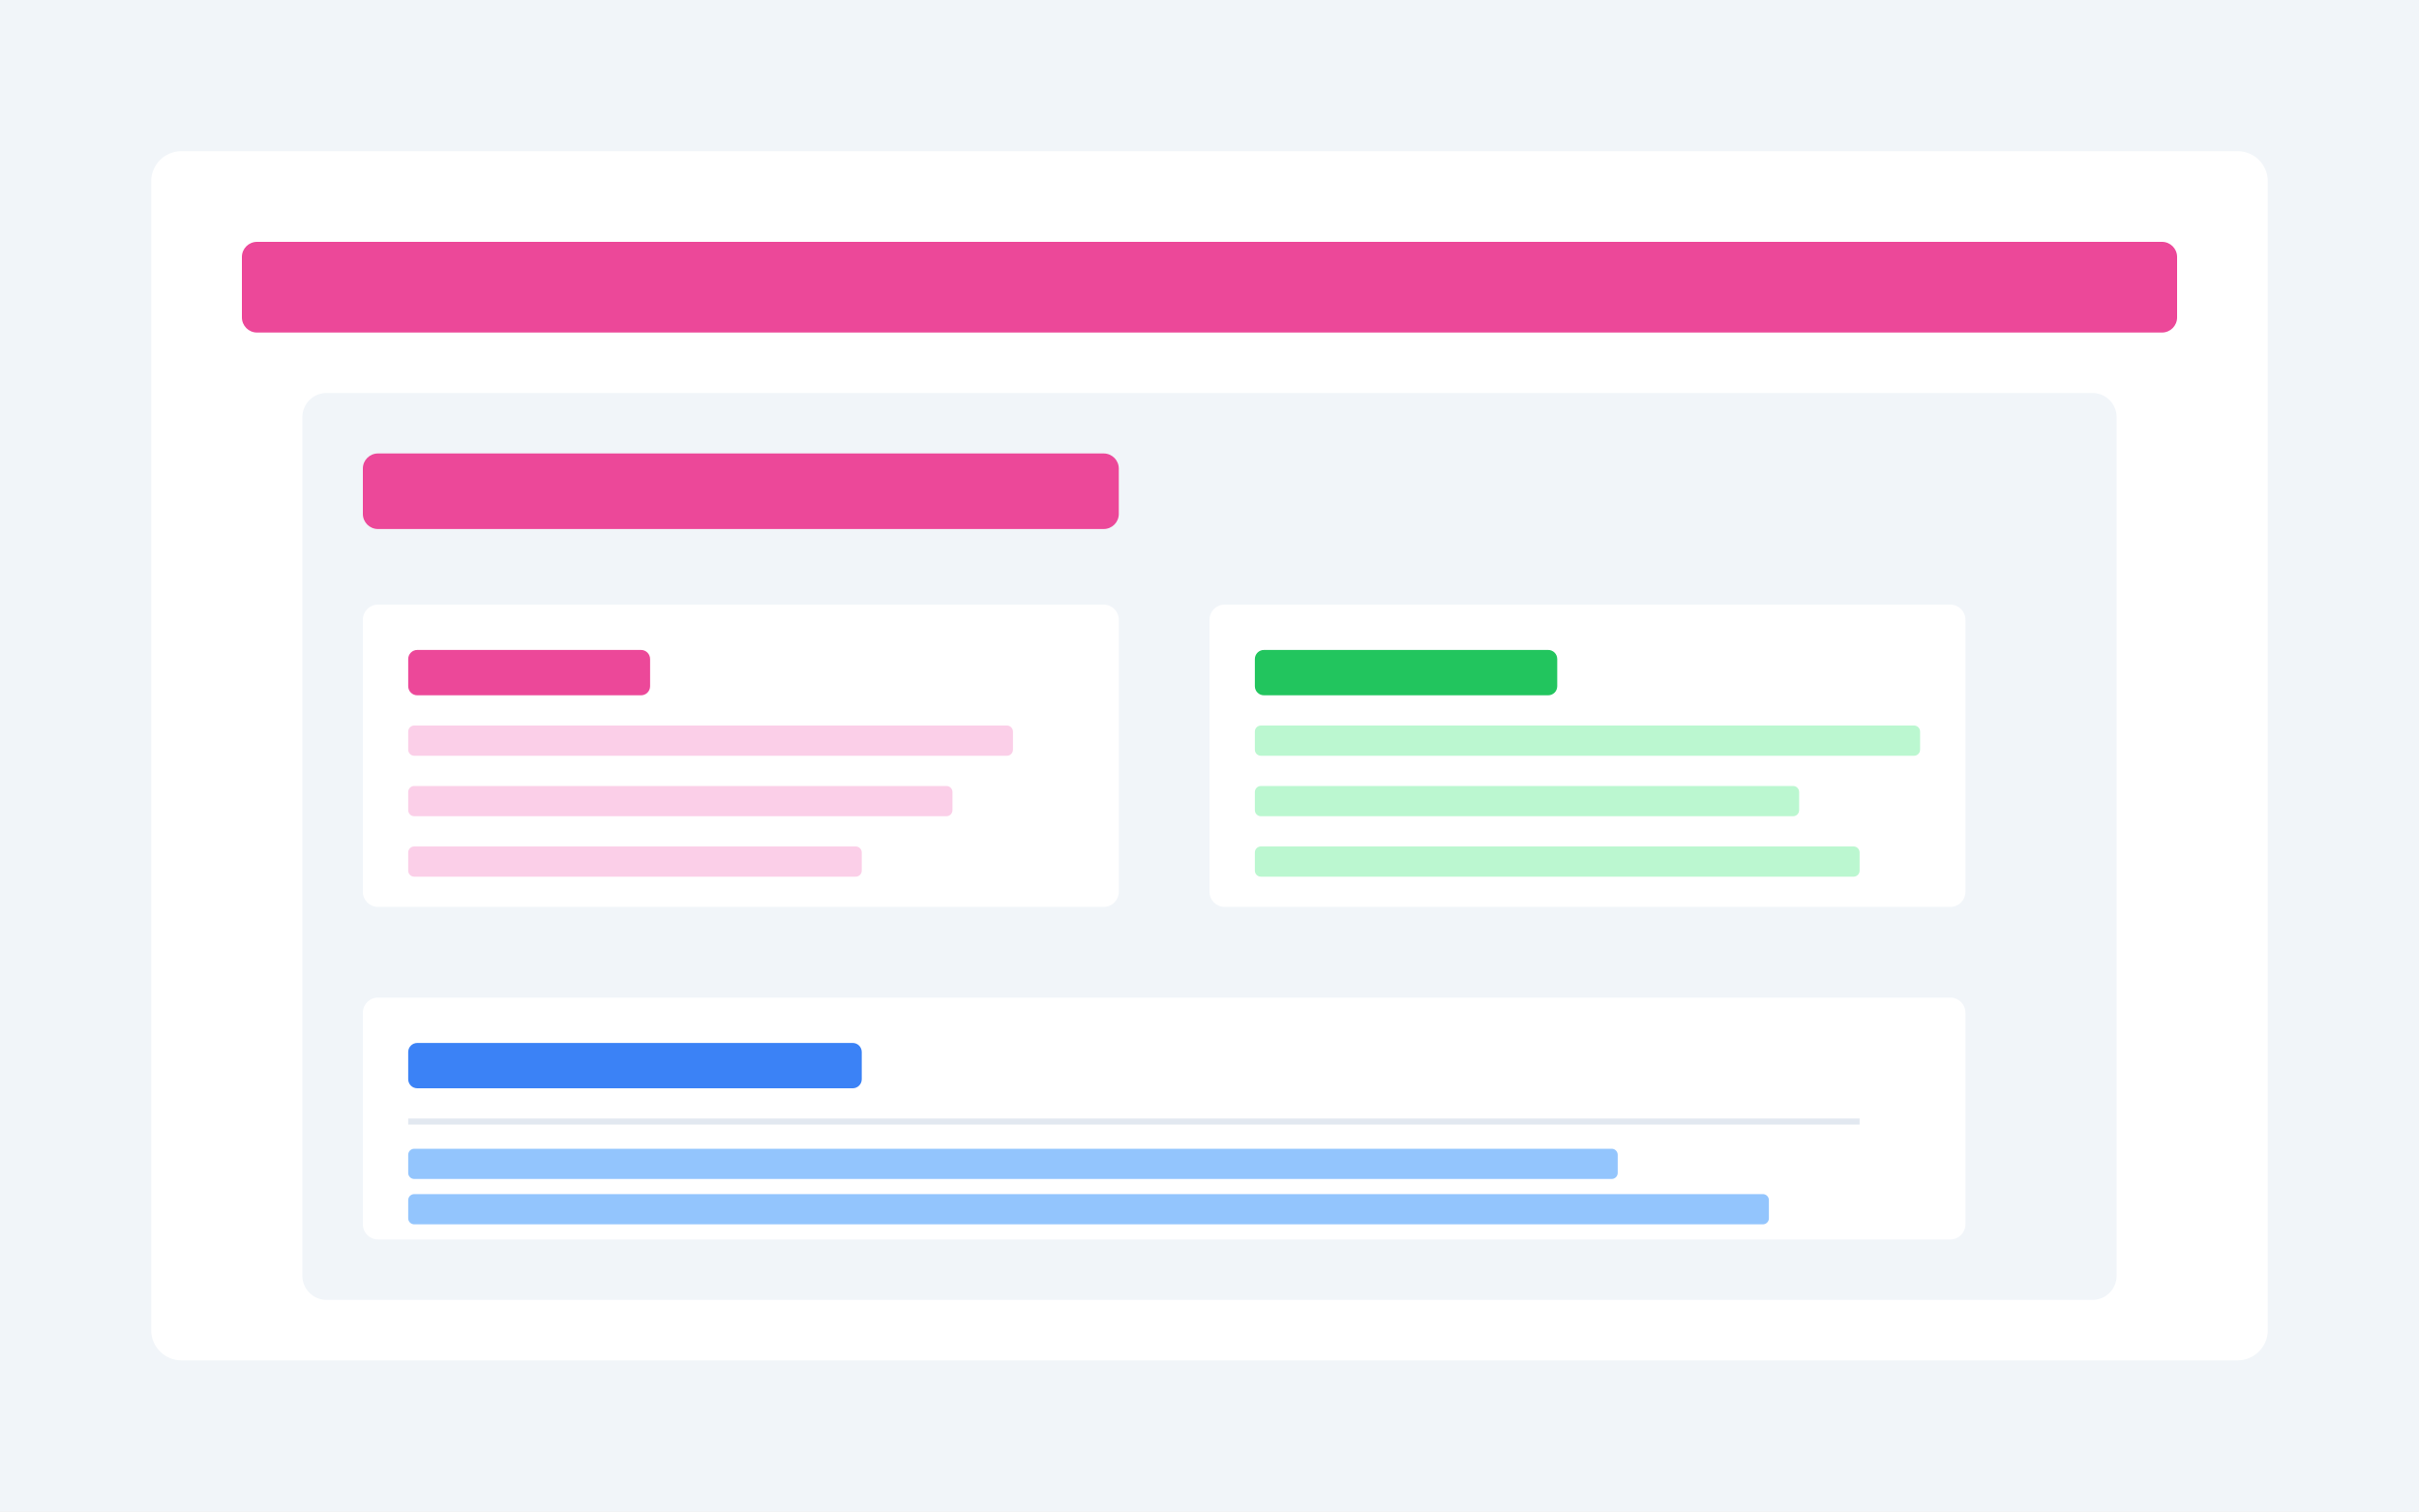
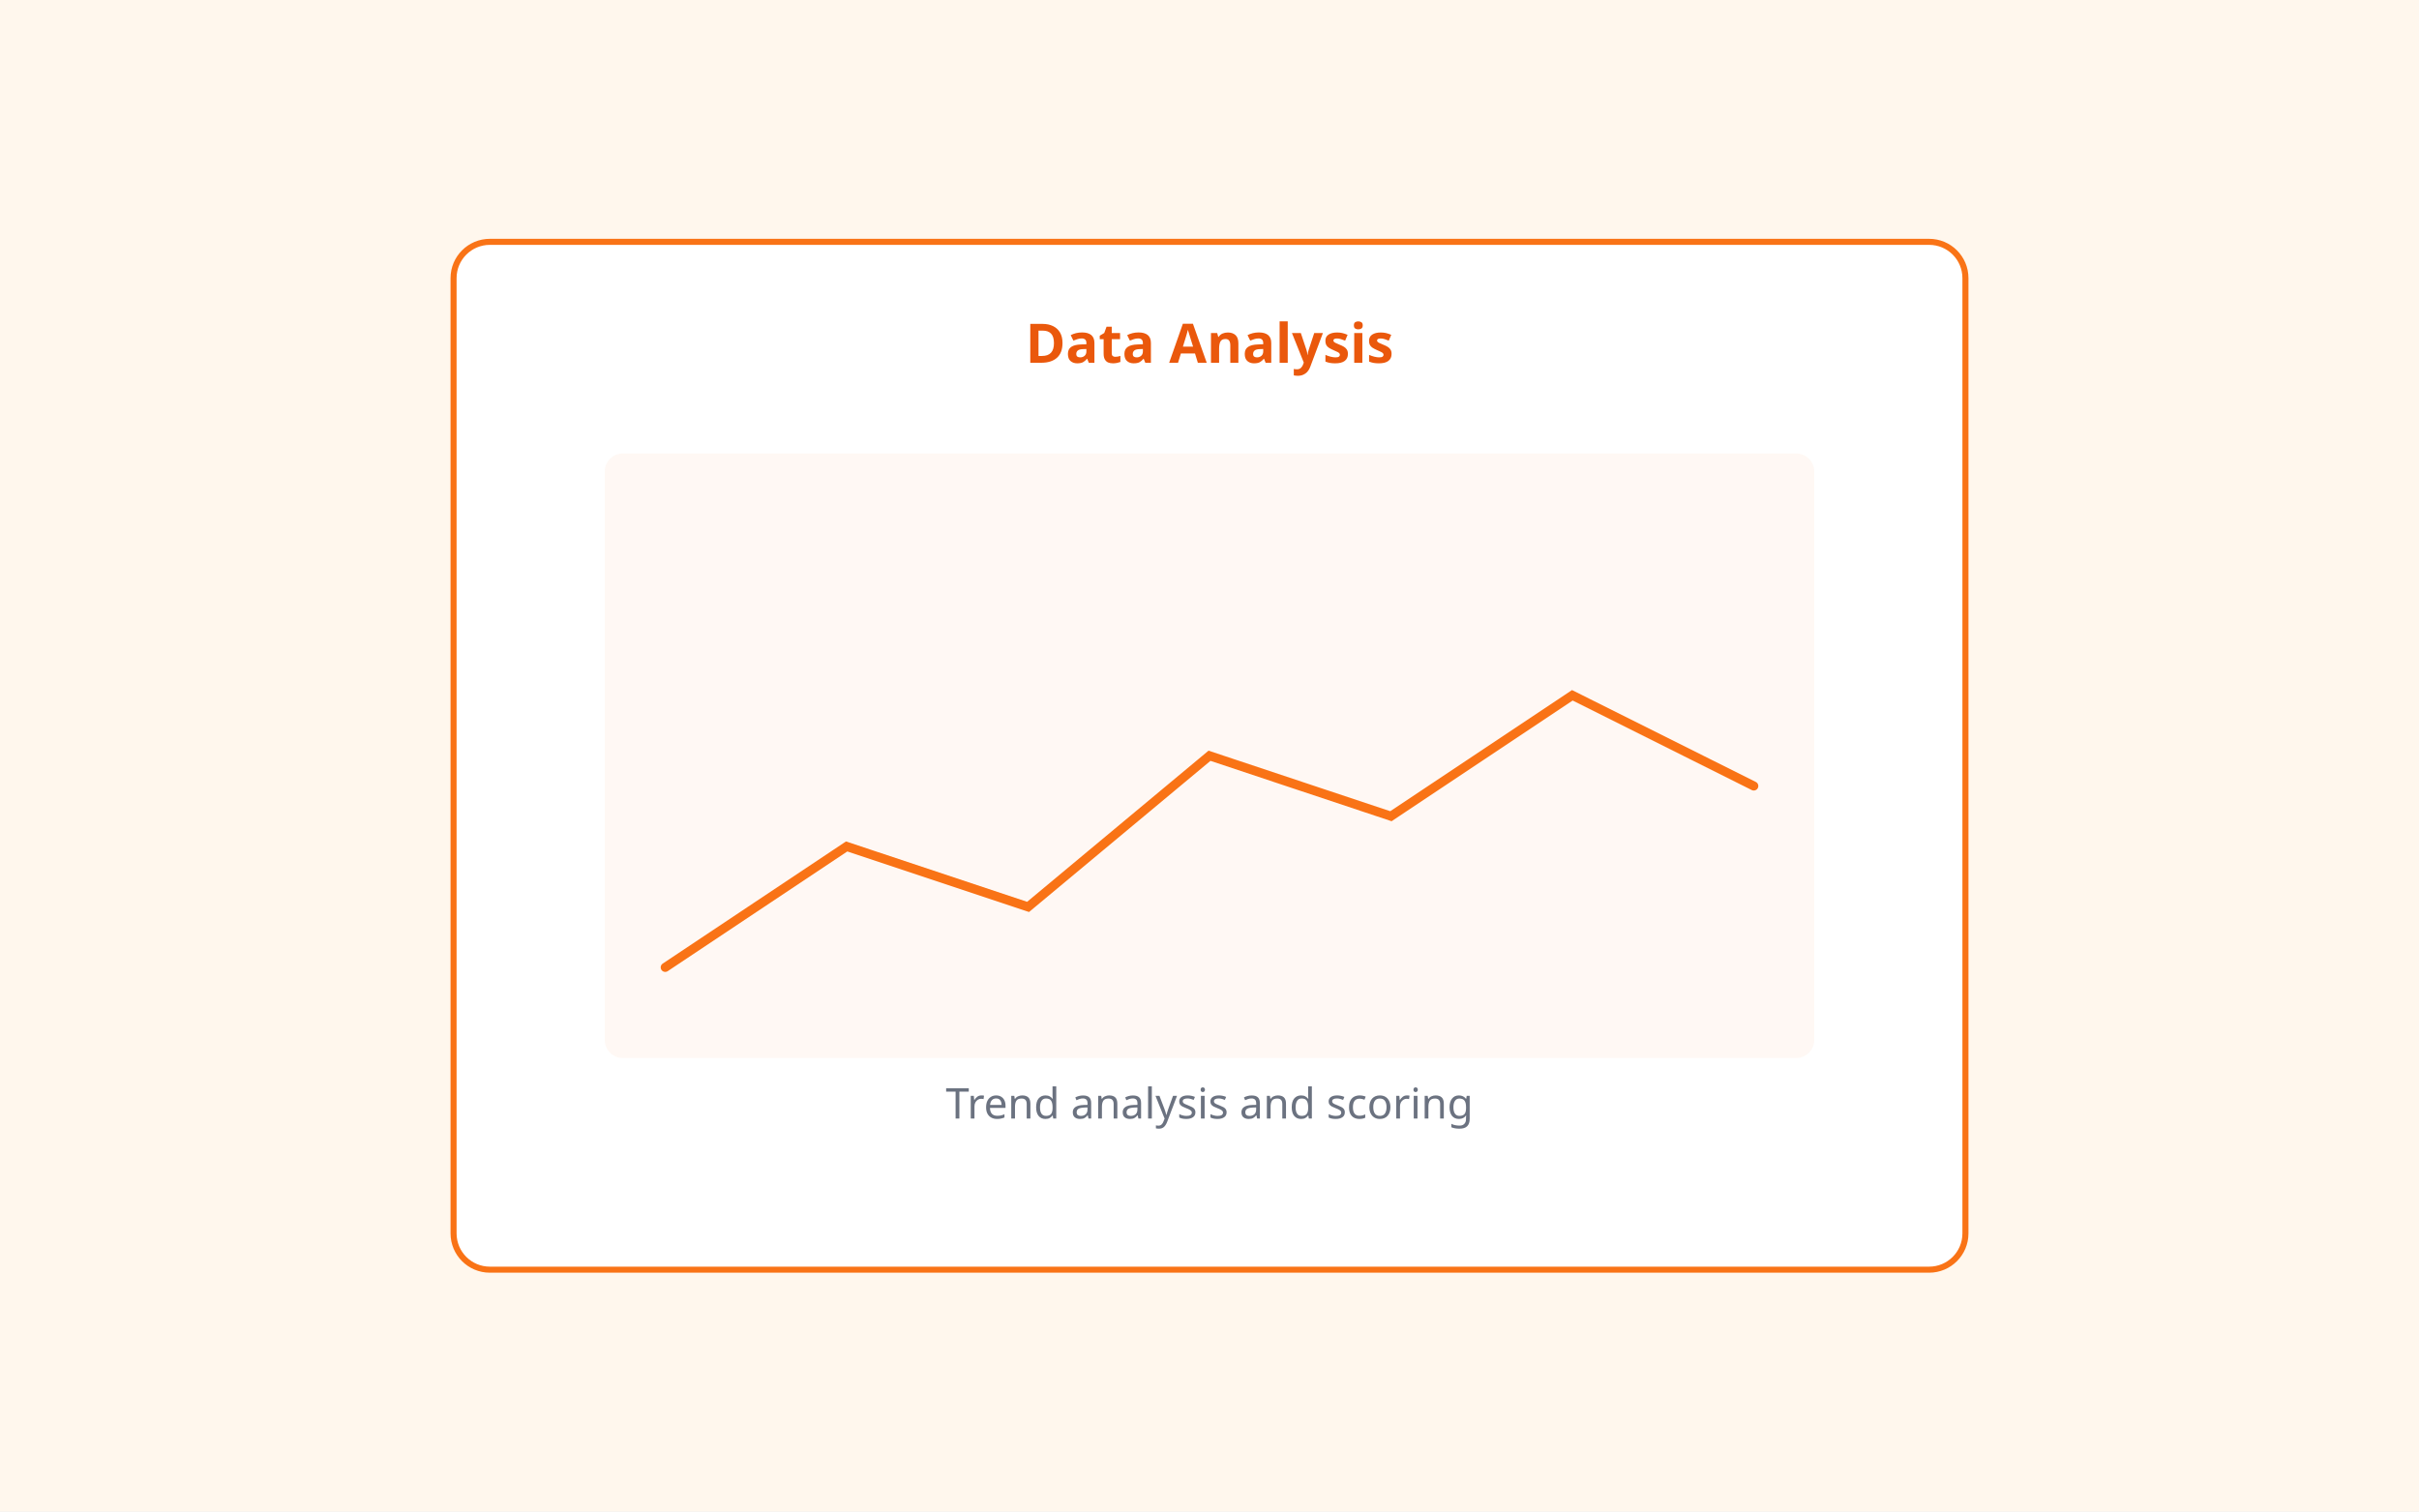
- <svg xmlns="http://www.w3.org/2000/svg" width="800" height="500" viewBox="0 0 800 500" fill="none">
-   <rect width="800" height="500" fill="#F1F5F9" />
-   <rect x="50" y="50" width="700" height="400" rx="10" fill="white" />
-   <rect x="80" y="80" width="640" height="30" rx="5" fill="#EC4899" />
-   <rect x="100" y="130" width="600" height="300" rx="8" fill="#F1F5F9" />
-   <rect x="120" y="150" width="250" height="25" rx="5" fill="#EC4899" />
-   <rect x="120" y="200" width="250" height="100" rx="5" fill="white" />
-   <rect x="135" y="215" width="80" height="15" rx="3" fill="#EC4899" />
-   <rect x="135" y="240" width="200" height="10" rx="2" fill="#FBCFE8" />
-   <rect x="135" y="260" width="180" height="10" rx="2" fill="#FBCFE8" />
-   <rect x="135" y="280" width="150" height="10" rx="2" fill="#FBCFE8" />
-   <rect x="400" y="200" width="250" height="100" rx="5" fill="white" />
-   <rect x="415" y="215" width="100" height="15" rx="3" fill="#22C55E" />
-   <rect x="415" y="240" width="220" height="10" rx="2" fill="#BBF7D0" />
-   <rect x="415" y="260" width="180" height="10" rx="2" fill="#BBF7D0" />
-   <rect x="415" y="280" width="200" height="10" rx="2" fill="#BBF7D0" />
-   <rect x="120" y="330" width="530" height="80" rx="5" fill="white" />
-   <rect x="135" y="345" width="150" height="15" rx="3" fill="#3B82F6" />
-   <rect x="135" y="370" width="480" height="2" fill="#E2E8F0" />
-   <rect x="135" y="380" width="400" height="10" rx="2" fill="#93C5FD" />
-   <rect x="135" y="395" width="450" height="10" rx="2" fill="#93C5FD" />
+ <svg xmlns="http://www.w3.org/2000/svg" viewBox="0 0 800 500" fill="none">
+   <rect width="800" height="500" fill="#FFF7ED" />
+   <rect x="150" y="80" width="500" height="340" rx="12" fill="white" stroke="#F97316" stroke-width="2" />
+   <text x="400" y="120" text-anchor="middle" font-family="system-ui" font-size="18" font-weight="600" fill="#EA580C">Data Analysis</text>
+   <rect x="200" y="150" width="400" height="200" rx="6" fill="#F97316" opacity="0.05" />
+   <path d="M220 320L280 280L340 300L400 250L460 270L520 230L580 260" stroke="#F97316" stroke-width="3" stroke-linecap="round" />
+   <text x="400" y="370" text-anchor="middle" font-family="system-ui" font-size="14" fill="#6B7280">Trend analysis and scoring</text>
</svg>
